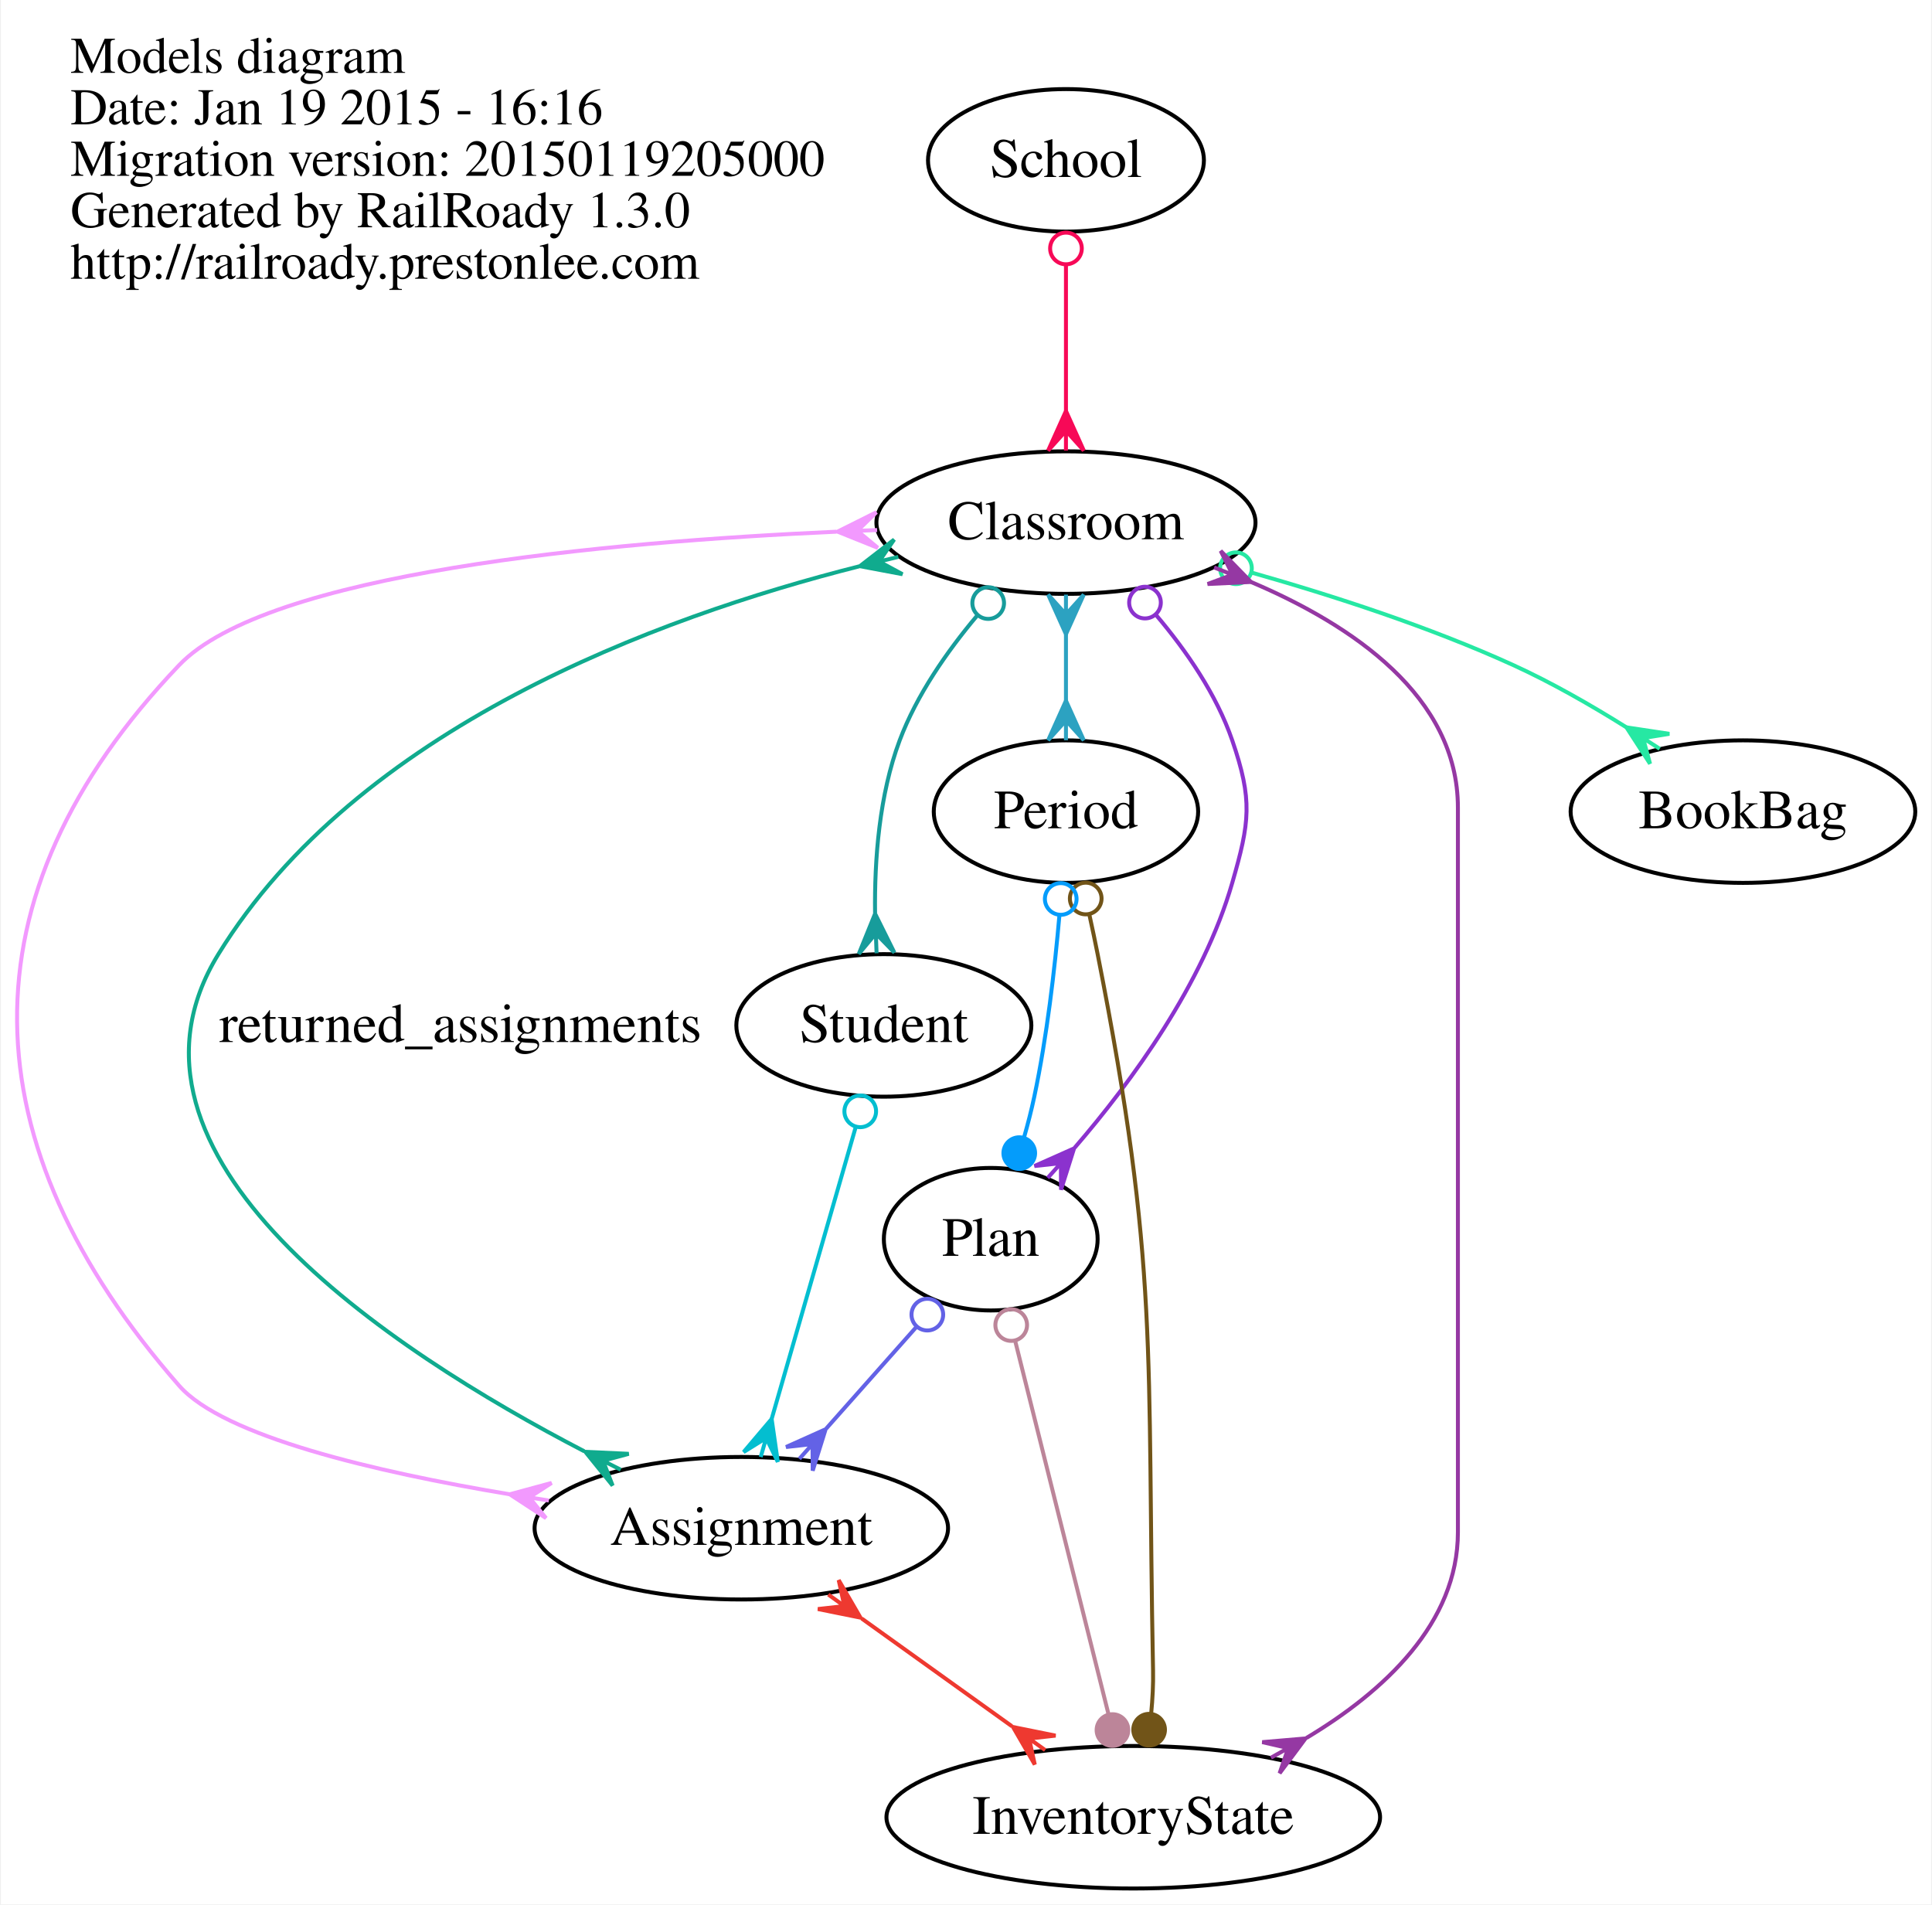
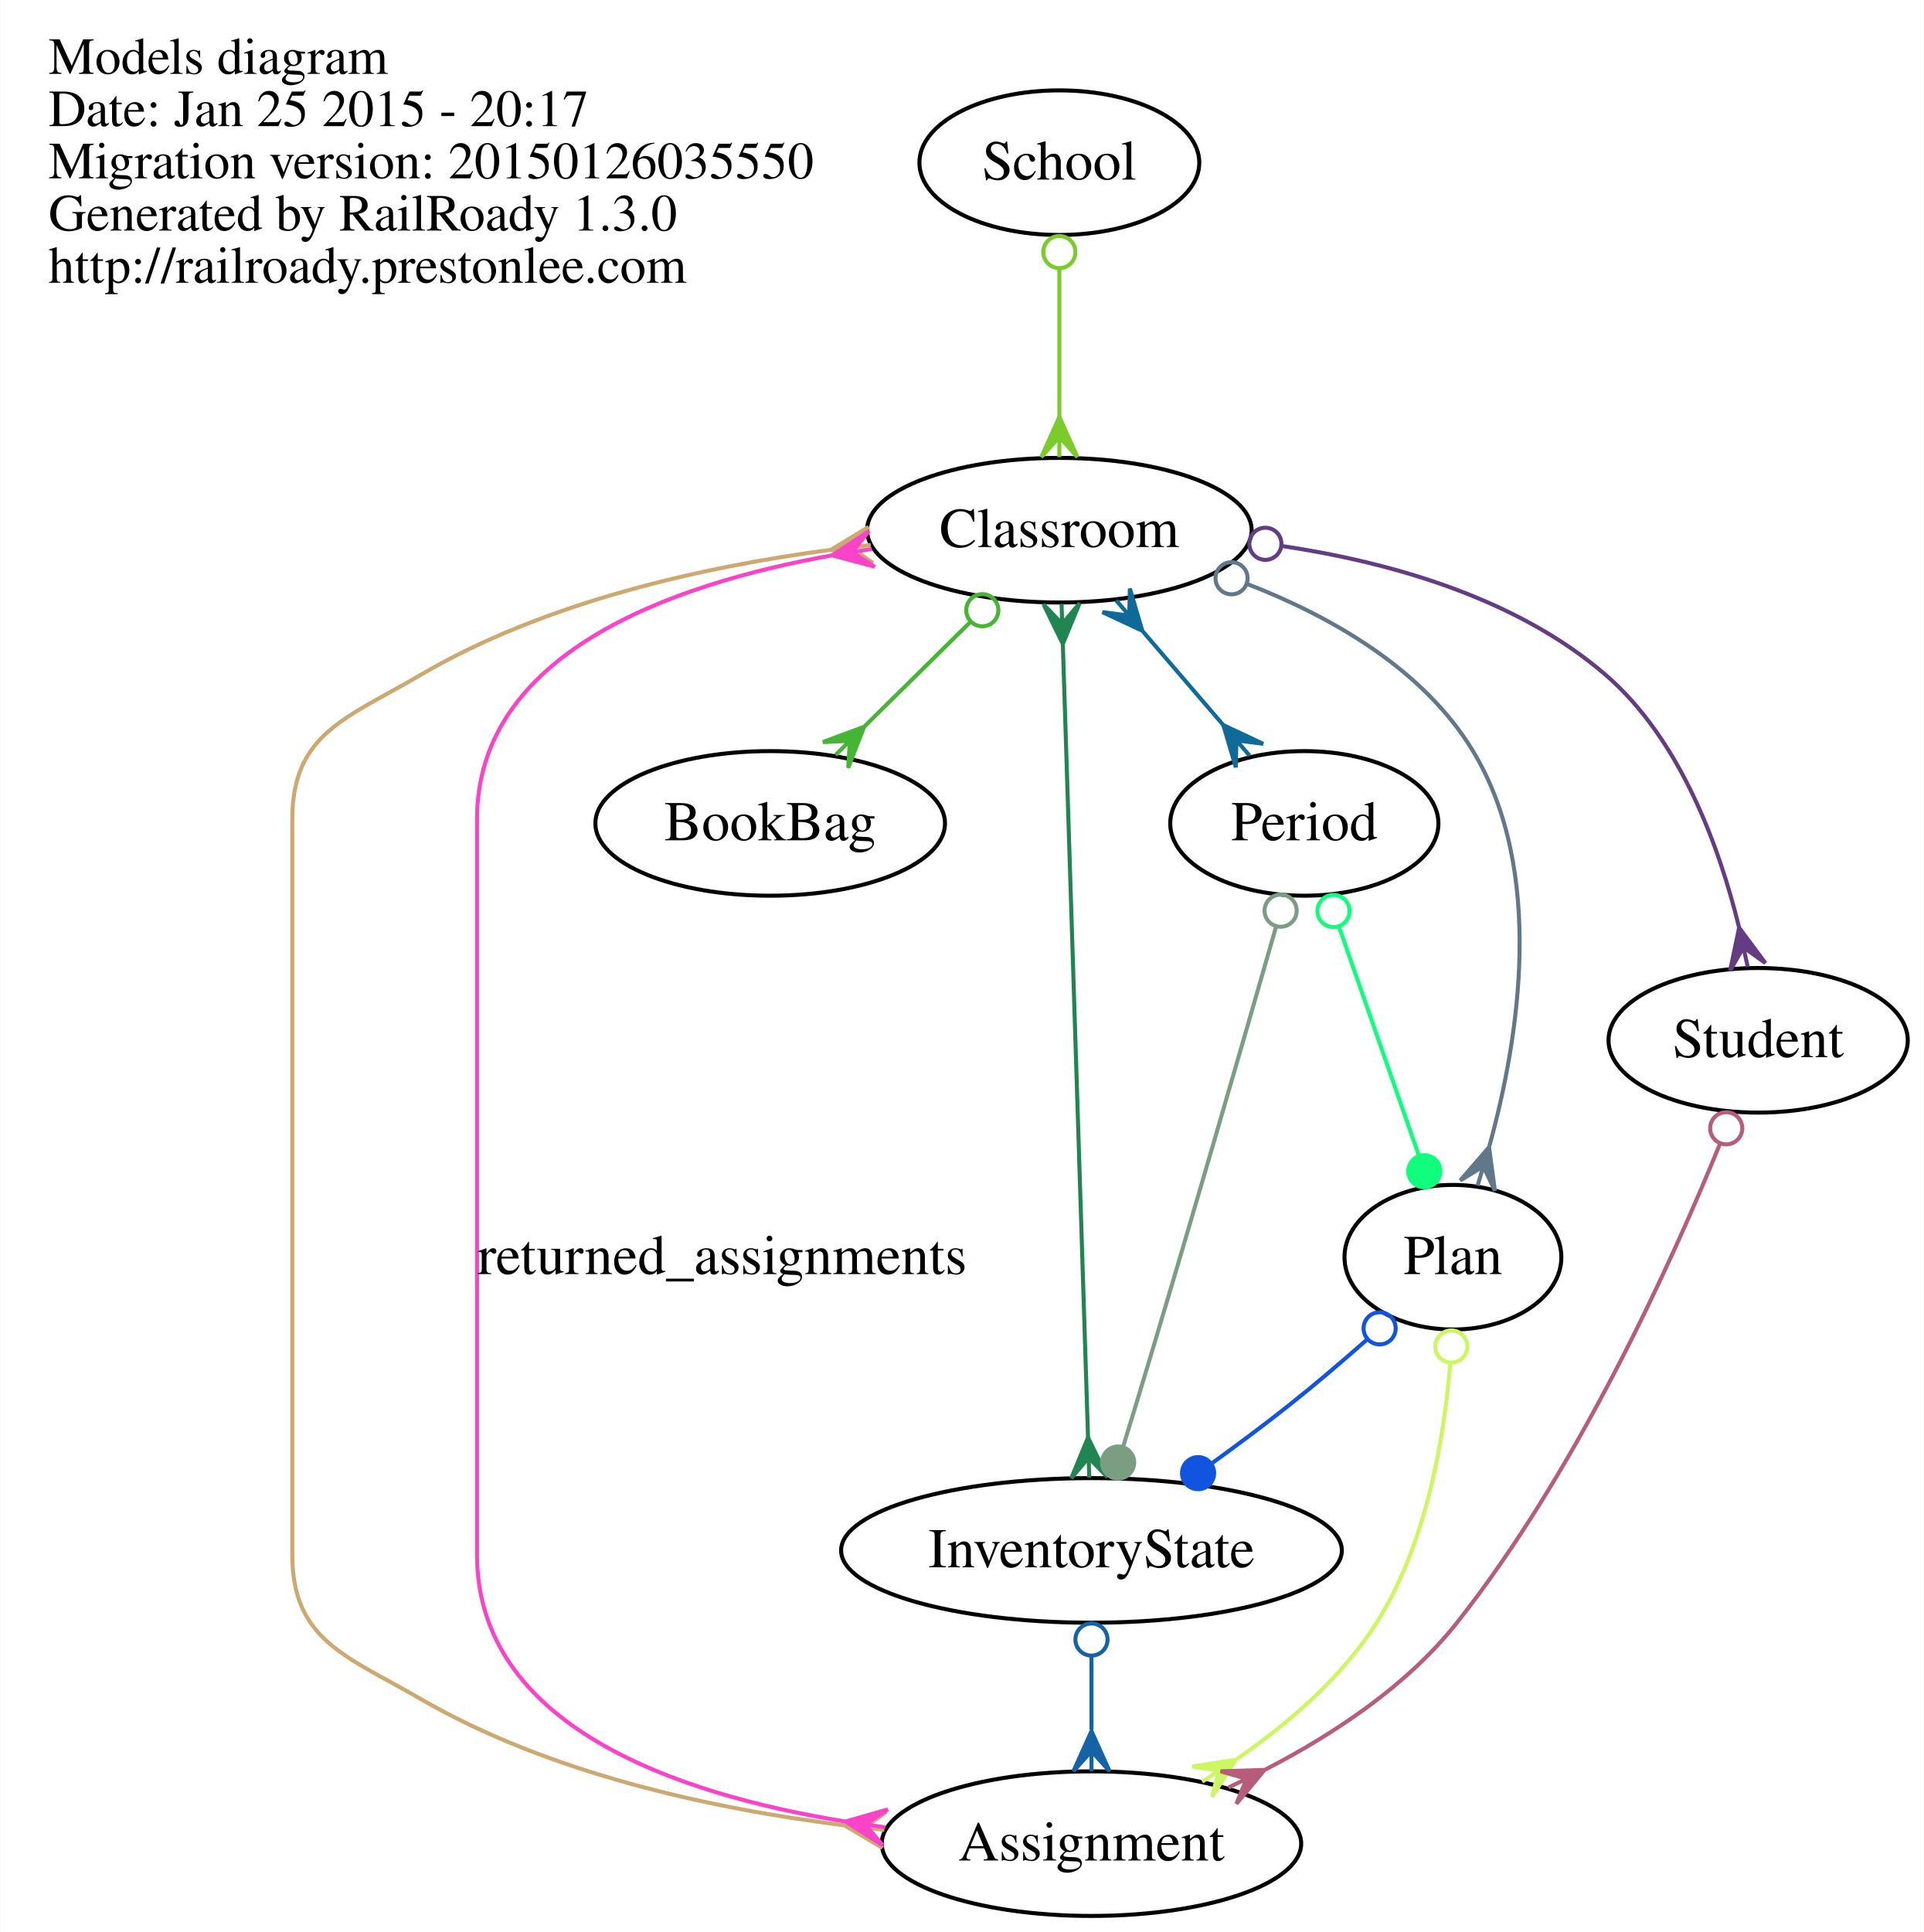
- <svg xmlns="http://www.w3.org/2000/svg" width="488pt" height="481pt" viewBox="0.00 0.00 487.53 481.00">
+ <svg xmlns="http://www.w3.org/2000/svg" width="479pt" height="481pt" viewBox="0.00 0.00 478.82 481.00">
  <g id="graph0" class="graph" transform="scale(1 1) rotate(0) translate(4 477)">
-     <polygon fill="white" stroke="none" points="-4,4 -4,-477 483.53,-477 483.53,4 -4,4" />
+     <polygon fill="white" stroke="none" points="-4,4 -4,-477 474.817,-477 474.817,4 -4,4" />
    <g id="node1" class="node">
-       <text text-anchor="start" x="13.565" y="-458.6" font-family="Times,serif" font-size="13.00">Models diagram</text>
-       <text text-anchor="start" x="13.565" y="-445.6" font-family="Times,serif" font-size="13.00">Date: Jan 19 2015 - 16:16</text>
-       <text text-anchor="start" x="13.565" y="-432.6" font-family="Times,serif" font-size="13.00">Migration version: 20150119205000</text>
-       <text text-anchor="start" x="13.565" y="-419.6" font-family="Times,serif" font-size="13.00">Generated by RailRoady 1.3.0</text>
-       <text text-anchor="start" x="13.565" y="-406.6" font-family="Times,serif" font-size="13.00">http://railroady.prestonlee.com</text>
+       <text text-anchor="start" x="8" y="-458.6" font-family="Times,serif" font-size="13.00">Models diagram</text>
+       <text text-anchor="start" x="8" y="-445.6" font-family="Times,serif" font-size="13.00">Date: Jan 25 2015 - 20:17</text>
+       <text text-anchor="start" x="8" y="-432.6" font-family="Times,serif" font-size="13.00">Migration version: 20150126035550</text>
+       <text text-anchor="start" x="8" y="-419.6" font-family="Times,serif" font-size="13.00">Generated by RailRoady 1.3.0</text>
+       <text text-anchor="start" x="8" y="-406.6" font-family="Times,serif" font-size="13.00">http://railroady.prestonlee.com</text>
    </g>
    <g id="node2" class="node">
-       <ellipse fill="none" stroke="black" cx="183.014" cy="-91" rx="52.219" ry="18" />
-       <text text-anchor="middle" x="183.014" y="-86.8" font-family="Times,serif" font-size="14.00">Assignment</text>
+       <ellipse fill="none" stroke="black" cx="267.688" cy="-18" rx="52.219" ry="18" />
+       <text text-anchor="middle" x="267.688" y="-13.8" font-family="Times,serif" font-size="14.00">Assignment</text>
+     </g>
+     <g id="node3" class="node">
+       <ellipse fill="none" stroke="black" cx="187.688" cy="-272" rx="43.532" ry="18" />
+       <text text-anchor="middle" x="187.688" y="-267.8" font-family="Times,serif" font-size="14.00">BookBag</text>
+     </g>
+     <g id="node4" class="node">
+       <ellipse fill="none" stroke="black" cx="259.688" cy="-345" rx="47.875" ry="18" />
+       <text text-anchor="middle" x="259.688" y="-340.8" font-family="Times,serif" font-size="14.00">Classroom</text>
+     </g>
+     <g id="edge4" class="edge">
+       <path fill="none" stroke="#cda972" d="M202.678,-340.106C170.889,-335.885 131.598,-327.128 100.688,-309 82.222,-298.17 68.688,-294.407 68.688,-273 68.688,-273 68.688,-273 68.688,-90 68.688,-68.593 82.168,-64.737 100.688,-54 132.623,-35.487 173.036,-26.704 206.108,-22.565" />
+       <polygon fill="#cda972" stroke="#cda972" points="202.788,-340.12 212.173,-345.791 207.752,-340.722 212.715,-341.324 212.715,-341.324 212.715,-341.324 207.752,-340.722 213.257,-336.856 202.788,-340.12 202.788,-340.12" />
+       <polygon fill="#cda972" stroke="#cda972" points="206.182,-22.556 216.628,-25.895 211.15,-21.99 216.118,-21.424 216.118,-21.424 216.118,-21.424 211.15,-21.99 215.608,-16.953 206.182,-22.556 206.182,-22.556" />
+     </g>
+     <g id="edge6" class="edge">
+       <path fill="none" stroke="#fb43ca" d="M203.119,-338.739C162.426,-331.472 114.688,-314.172 114.688,-273 114.688,-273 114.688,-273 114.688,-90 114.688,-47.573 163.695,-30.428 206.237,-23.538" />
+       <polygon fill="#fb43ca" stroke="#fb43ca" points="203.139,-338.742 212.292,-344.782 208.075,-339.541 213.011,-340.34 213.011,-340.34 213.011,-340.34 208.075,-339.541 213.73,-335.898 203.139,-338.742 203.139,-338.742" />
+       <polygon fill="#fb43ca" stroke="#fb43ca" points="206.42,-23.511 216.964,-26.523 211.367,-22.791 216.315,-22.07 216.315,-22.07 216.315,-22.07 211.367,-22.791 215.667,-17.617 206.42,-23.511 206.42,-23.511" />
+       <text text-anchor="middle" x="175.729" y="-159.8" font-family="Times,serif" font-size="14.00">returned_assignments</text>
+     </g>
+     <g id="edge2" class="edge">
+       <path fill="none" stroke="#45b633" d="M237.561,-322.18C229.174,-313.91 219.601,-304.47 211.099,-296.086" />
+       <ellipse fill="none" stroke="#45b633" cx="240.502" cy="-325.08" rx="4" ry="4" />
+       <polygon fill="#45b633" stroke="#45b633" points="211.081,-296.069 207.121,-285.843 207.521,-292.558 203.961,-289.047 203.961,-289.047 203.961,-289.047 207.521,-292.558 200.801,-292.251 211.081,-296.069 211.081,-296.069" />
    </g>
    <g id="node5" class="node">
-       <ellipse fill="none" stroke="black" cx="282.014" cy="-18" rx="62.341" ry="18" />
-       <text text-anchor="middle" x="282.014" y="-13.8" font-family="Times,serif" font-size="14.00">InventoryState</text>
+       <ellipse fill="none" stroke="black" cx="267.688" cy="-91" rx="62.341" ry="18" />
+       <text text-anchor="middle" x="267.688" y="-86.8" font-family="Times,serif" font-size="14.00">InventoryState</text>
+     </g>
+     <g id="edge5" class="edge">
+       <path fill="none" stroke="#218552" d="M260.561,-316.482C262.104,-267.887 265.292,-167.453 266.826,-119.133" />
+       <polygon fill="#218552" stroke="#218552" points="260.555,-316.684 255.74,-326.536 260.396,-321.682 260.238,-326.679 260.238,-326.679 260.238,-326.679 260.396,-321.682 264.735,-326.822 260.555,-316.684 260.555,-316.684" />
+       <polygon fill="#218552" stroke="#218552" points="266.827,-119.104 271.642,-109.252 266.986,-114.106 267.145,-109.109 267.145,-109.109 267.145,-109.109 266.986,-114.106 262.647,-108.966 266.827,-119.104 266.827,-119.104" />
+     </g>
+     <g id="node6" class="node">
+       <ellipse fill="none" stroke="black" cx="320.688" cy="-272" rx="33.392" ry="18" />
+       <text text-anchor="middle" x="320.688" y="-267.8" font-family="Times,serif" font-size="14.00">Period</text>
+     </g>
+     <g id="edge7" class="edge">
+       <path fill="none" stroke="#0d6a99" d="M280.542,-319.728C286.972,-312.243 294.041,-304.015 300.431,-296.578" />
+       <polygon fill="#0d6a99" stroke="#0d6a99" points="280.352,-319.948 270.422,-324.6 277.094,-323.74 273.836,-327.533 273.836,-327.533 273.836,-327.533 277.094,-323.74 277.249,-330.465 280.352,-319.948 280.352,-319.948" />
+       <polygon fill="#0d6a99" stroke="#0d6a99" points="300.519,-296.475 310.449,-291.822 303.778,-292.682 307.036,-288.89 307.036,-288.89 307.036,-288.89 303.778,-292.682 303.623,-285.957 300.519,-296.475 300.519,-296.475" />
+     </g>
+     <g id="node7" class="node">
+       <ellipse fill="none" stroke="black" cx="357.688" cy="-164" rx="27" ry="18" />
+       <text text-anchor="middle" x="357.688" y="-159.8" font-family="Times,serif" font-size="14.00">Plan</text>
+     </g>
+     <g id="edge3" class="edge">
+       <path fill="none" stroke="#60788a" d="M306.458,-331.616C327.508,-323.453 350.357,-310.387 362.688,-290 380.747,-260.141 374.168,-218.523 366.764,-191.669" />
+       <ellipse fill="none" stroke="#60788a" cx="302.564" cy="-333.035" rx="4" ry="4" />
+       <polygon fill="#60788a" stroke="#60788a" points="366.684,-191.401 368.14,-180.532 365.256,-186.609 363.828,-181.817 363.828,-181.817 363.828,-181.817 365.256,-186.609 359.515,-183.103 366.684,-191.401 366.684,-191.401" />
+     </g>
+     <g id="node9" class="node">
+       <ellipse fill="none" stroke="black" cx="433.688" cy="-218" rx="37.259" ry="18" />
+       <text text-anchor="middle" x="433.688" y="-213.8" font-family="Times,serif" font-size="14.00">Student</text>
    </g>
    <g id="edge1" class="edge">
-       <path fill="none" stroke="#ee3930" d="M213.424,-68.191C225.461,-59.559 239.276,-49.651 251.339,-41" />
-       <polygon fill="#ee3930" stroke="#ee3930" points="213.112,-68.415 202.363,-70.586 209.049,-71.329 204.986,-74.243 204.986,-74.243 204.986,-74.243 209.049,-71.329 207.608,-77.9 213.112,-68.415 213.112,-68.415" />
-       <polygon fill="#ee3930" stroke="#ee3930" points="251.636,-40.787 262.385,-38.615 255.699,-37.873 259.762,-34.959 259.762,-34.959 259.762,-34.959 255.699,-37.873 257.139,-31.302 251.636,-40.787 251.636,-40.787" />
-     </g>
-     <g id="node3" class="node">
-       <ellipse fill="none" stroke="black" cx="436.014" cy="-272" rx="43.532" ry="18" />
-       <text text-anchor="middle" x="436.014" y="-267.8" font-family="Times,serif" font-size="14.00">BookBag</text>
-     </g>
-     <g id="node4" class="node">
-       <ellipse fill="none" stroke="black" cx="265.014" cy="-345" rx="47.875" ry="18" />
-       <text text-anchor="middle" x="265.014" y="-340.8" font-family="Times,serif" font-size="14.00">Classroom</text>
-     </g>
-     <g id="edge5" class="edge">
-       <path fill="none" stroke="#f299fe" d="M207.051,-342.704C148.38,-340.086 63.231,-332.259 41.014,-309 -14.857,-250.507 -12.271,-187.858 41.014,-127 52.203,-114.221 90.483,-105.239 124.48,-99.576" />
-       <polygon fill="#f299fe" stroke="#f299fe" points="207.321,-342.715 217.13,-347.618 212.317,-342.918 217.313,-343.122 217.313,-343.122 217.313,-343.122 212.317,-342.918 217.496,-338.625 207.321,-342.715 207.321,-342.715" />
-       <polygon fill="#f299fe" stroke="#f299fe" points="124.518,-99.57 135.101,-102.44 129.455,-98.783 134.393,-97.996 134.393,-97.996 134.393,-97.996 129.455,-98.783 133.684,-93.552 124.518,-99.57 124.518,-99.57" />
-     </g>
-     <g id="edge7" class="edge">
-       <path fill="none" stroke="#10ab8e" d="M212.756,-333.947C161.477,-321.001 86.017,-292.998 50.931,-236 19.607,-185.112 93.924,-136.077 143.334,-110.438" />
-       <polygon fill="#10ab8e" stroke="#10ab8e" points="212.95,-333.994 221.615,-340.714 217.81,-335.167 222.671,-336.34 222.671,-336.34 222.671,-336.34 217.81,-335.167 223.726,-331.965 212.95,-333.994 212.95,-333.994" />
-       <polygon fill="#10ab8e" stroke="#10ab8e" points="143.62,-110.293 154.575,-109.793 148.081,-108.036 152.543,-105.778 152.543,-105.778 152.543,-105.778 148.081,-108.036 150.511,-101.763 143.62,-110.293 143.62,-110.293" />
-       <text text-anchor="middle" x="112.056" y="-213.8" font-family="Times,serif" font-size="14.00">returned_assignments</text>
-     </g>
-     <g id="edge3" class="edge">
-       <path fill="none" stroke="#26e8a3" d="M311.849,-332.393C332.576,-326.524 356.972,-318.598 378.014,-309 387.638,-304.611 397.601,-298.906 406.497,-293.337" />
-       <ellipse fill="none" stroke="#26e8a3" cx="307.954" cy="-333.472" rx="4" ry="4" />
-       <polygon fill="#26e8a3" stroke="#26e8a3" points="406.579,-293.284 417.423,-291.649 410.782,-290.575 414.985,-287.867 414.985,-287.867 414.985,-287.867 410.782,-290.575 412.548,-284.084 406.579,-293.284 406.579,-293.284" />
-     </g>
-     <g id="edge6" class="edge">
-       <path fill="none" stroke="#9538a3" d="M311.787,-329.988C337.412,-319.115 364.014,-301.068 364.014,-273 364.014,-273 364.014,-273 364.014,-90 364.014,-66.975 345.308,-49.747 325.764,-38.032" />
-       <polygon fill="#9538a3" stroke="#9538a3" points="311.744,-330.005 300.791,-329.488 307.093,-331.84 302.442,-333.674 302.442,-333.674 302.442,-333.674 307.093,-331.84 304.093,-337.861 311.744,-330.005 311.744,-330.005" />
-       <polygon fill="#9538a3" stroke="#9538a3" points="325.527,-37.9 318.978,-29.104 321.158,-35.468 316.79,-33.036 316.79,-33.036 316.79,-33.036 321.158,-35.468 314.601,-36.968 325.527,-37.9 325.527,-37.9" />
-     </g>
-     <g id="node6" class="node">
-       <ellipse fill="none" stroke="black" cx="265.014" cy="-272" rx="33.392" ry="18" />
-       <text text-anchor="middle" x="265.014" y="-267.8" font-family="Times,serif" font-size="14.00">Period</text>
+       <path fill="none" stroke="#643c83" d="M315.242,-341.046C342.223,-337.002 373.516,-328.118 395.688,-309 414.283,-292.966 423.999,-266.286 428.931,-246.128" />
+       <ellipse fill="none" stroke="#643c83" cx="310.986" cy="-341.618" rx="4" ry="4" />
+       <polygon fill="#643c83" stroke="#643c83" points="428.951,-246.039 435.492,-237.237 430.024,-241.155 431.097,-236.272 431.097,-236.272 431.097,-236.272 430.024,-241.155 426.701,-235.306 428.951,-246.039 428.951,-246.039" />
    </g>
    <g id="edge8" class="edge">
-       <path fill="none" stroke="#2ca2c1" d="M265.014,-316.753C265.014,-311.276 265.014,-305.521 265.014,-300.051" />
-       <polygon fill="#2ca2c1" stroke="#2ca2c1" points="265.014,-316.813 260.514,-326.813 265.014,-321.813 265.014,-326.813 265.014,-326.813 265.014,-326.813 265.014,-321.813 269.514,-326.813 265.014,-316.813 265.014,-316.813" />
-       <polygon fill="#2ca2c1" stroke="#2ca2c1" points="265.014,-300.029 269.514,-290.029 265.014,-295.029 265.014,-290.029 265.014,-290.029 265.014,-290.029 265.014,-295.029 260.514,-290.029 265.014,-300.029 265.014,-300.029" />
-     </g>
-     <g id="node7" class="node">
-       <ellipse fill="none" stroke="black" cx="246.014" cy="-164" rx="27" ry="18" />
-       <text text-anchor="middle" x="246.014" y="-159.8" font-family="Times,serif" font-size="14.00">Plan</text>
-     </g>
-     <g id="edge4" class="edge">
-       <path fill="none" stroke="#8b32ce" d="M287.834,-321.59C295.47,-312.572 303.044,-301.571 307.014,-290 312.207,-274.866 311.451,-269.373 307.014,-254 299.649,-228.48 281.728,-203.925 267.205,-187.097" />
-       <ellipse fill="none" stroke="#8b32ce" cx="284.975" cy="-324.798" rx="4" ry="4" />
-       <polygon fill="#8b32ce" stroke="#8b32ce" points="267.069,-186.945 263.766,-176.488 263.739,-183.215 260.409,-179.485 260.409,-179.485 260.409,-179.485 263.739,-183.215 257.053,-182.482 267.069,-186.945 267.069,-186.945" />
-     </g>
-     <g id="node9" class="node">
-       <ellipse fill="none" stroke="black" cx="219.014" cy="-218" rx="37.259" ry="18" />
-       <text text-anchor="middle" x="219.014" y="-213.8" font-family="Times,serif" font-size="14.00">Student</text>
-     </g>
-     <g id="edge2" class="edge">
-       <path fill="none" stroke="#179c9b" d="M242.542,-321.465C234.946,-312.434 227.308,-301.455 223.014,-290 217.851,-276.226 216.627,-259.894 216.795,-246.368" />
-       <ellipse fill="none" stroke="#179c9b" cx="245.372" cy="-324.676" rx="4" ry="4" />
-       <polygon fill="#179c9b" stroke="#179c9b" points="216.8,-246.218 221.675,-236.395 216.989,-241.221 217.178,-236.225 217.178,-236.225 217.178,-236.225 216.989,-241.221 212.682,-236.055 216.8,-246.218 216.8,-246.218" />
+       <path fill="none" stroke="#1562a6" d="M267.688,-64.791C267.688,-58.832 267.688,-52.45 267.688,-46.399" />
+       <ellipse fill="none" stroke="#1562a6" cx="267.688" cy="-68.813" rx="4" ry="4" />
+       <polygon fill="#1562a6" stroke="#1562a6" points="267.688,-46.029 272.188,-36.029 267.688,-41.029 267.688,-36.029 267.688,-36.029 267.688,-36.029 267.688,-41.029 263.188,-36.029 267.688,-46.029 267.688,-46.029" />
    </g>
    <g id="edge10" class="edge">
-       <path fill="none" stroke="#715418" d="M270.941,-245.898C271.67,-242.576 272.38,-239.21 273.014,-236 288.643,-156.843 285.427,-135.669 287.014,-55 287.083,-51.522 286.89,-47.873 286.545,-44.287" />
-       <ellipse fill="none" stroke="#715418" cx="270.005" cy="-250.052" rx="4" ry="4" />
-       <ellipse fill="#715418" stroke="#715418" cx="286.018" cy="-40.115" rx="4" ry="4" />
+       <path fill="none" stroke="#7b9e83" d="M313.63,-246.221C305.407,-217.492 291.332,-168.738 278.688,-127 277.691,-123.708 276.625,-120.248 275.563,-116.837" />
+       <ellipse fill="none" stroke="#7b9e83" cx="314.787" cy="-250.272" rx="4" ry="4" />
+       <ellipse fill="#7b9e83" stroke="#7b9e83" cx="274.326" cy="-112.885" rx="4" ry="4" />
    </g>
    <g id="edge9" class="edge">
-       <path fill="none" stroke="#049cfb" d="M263.371,-245.912C262.179,-232.237 260.202,-215.075 257.014,-200 256.303,-196.635 255.402,-193.132 254.424,-189.7" />
-       <ellipse fill="none" stroke="#049cfb" cx="263.694" cy="-249.938" rx="4" ry="4" />
-       <ellipse fill="#049cfb" stroke="#049cfb" cx="253.218" cy="-185.741" rx="4" ry="4" />
+       <path fill="none" stroke="#10fd7e" d="M329.336,-246.223C335.3,-229.137 343.193,-206.526 349.136,-189.5" />
+       <ellipse fill="none" stroke="#10fd7e" cx="327.951" cy="-250.193" rx="4" ry="4" />
+       <ellipse fill="#10fd7e" stroke="#10fd7e" cx="350.562" cy="-185.416" rx="4" ry="4" />
    </g>
    <g id="edge11" class="edge">
-       <path fill="none" stroke="#6362e6" d="M227.323,-141.936C220.143,-133.844 211.893,-124.546 204.473,-116.184" />
-       <ellipse fill="none" stroke="#6362e6" cx="229.999" cy="-144.951" rx="4" ry="4" />
-       <polygon fill="#6362e6" stroke="#6362e6" points="204.313,-116.003 201.042,-105.536 200.994,-112.263 197.676,-108.523 197.676,-108.523 197.676,-108.523 200.994,-112.263 194.31,-111.51 204.313,-116.003 204.313,-116.003" />
+       <path fill="none" stroke="#ccf763" d="M357.021,-137.532C355.458,-118.461 350.983,-92.424 338.688,-73 330.074,-59.391 316.741,-47.927 303.945,-39.112" />
+       <ellipse fill="none" stroke="#ccf763" cx="357.293" cy="-141.764" rx="4" ry="4" />
+       <polygon fill="#ccf763" stroke="#ccf763" points="303.615,-38.897 297.693,-29.668 299.426,-36.167 295.236,-33.438 295.236,-33.438 295.236,-33.438 299.426,-36.167 292.78,-37.208 303.615,-38.897 303.615,-38.897" />
    </g>
    <g id="edge12" class="edge">
-       <path fill="none" stroke="#bc8599" d="M252.228,-138.145C258.803,-111.845 269.122,-70.569 275.725,-44.156" />
-       <ellipse fill="none" stroke="#bc8599" cx="251.185" cy="-142.319" rx="4" ry="4" />
-       <ellipse fill="#bc8599" stroke="#bc8599" cx="276.759" cy="-40.02" rx="4" ry="4" />
+       <path fill="none" stroke="#1054e0" d="M336.436,-143.622C330.184,-138.118 323.257,-132.208 316.688,-127 310.672,-122.23 304.075,-117.317 297.726,-112.734" />
+       <ellipse fill="none" stroke="#1054e0" cx="339.437" cy="-146.291" rx="4" ry="4" />
+       <ellipse fill="#1054e0" stroke="#1054e0" cx="294.229" cy="-110.238" rx="4" ry="4" />
    </g>
    <g id="node8" class="node">
-       <ellipse fill="none" stroke="black" cx="265.014" cy="-436.5" rx="34.846" ry="18" />
-       <text text-anchor="middle" x="265.014" y="-432.3" font-family="Times,serif" font-size="14.00">School</text>
+       <ellipse fill="none" stroke="black" cx="259.688" cy="-436.5" rx="34.846" ry="18" />
+       <text text-anchor="middle" x="259.688" y="-432.3" font-family="Times,serif" font-size="14.00">School</text>
    </g>
    <g id="edge13" class="edge">
-       <path fill="none" stroke="#f70957" d="M265.014,-409.903C265.014,-398.441 265.014,-384.914 265.014,-373.263" />
-       <ellipse fill="none" stroke="#f70957" cx="265.014" cy="-414.243" rx="4" ry="4" />
-       <polygon fill="#f70957" stroke="#f70957" points="265.014,-373.204 269.514,-363.203 265.014,-368.204 265.014,-363.204 265.014,-363.204 265.014,-363.204 265.014,-368.204 260.514,-363.204 265.014,-373.204 265.014,-373.204" />
+       <path fill="none" stroke="#7bcc2a" d="M259.688,-409.903C259.688,-398.441 259.688,-384.914 259.688,-373.263" />
+       <ellipse fill="none" stroke="#7bcc2a" cx="259.688" cy="-414.243" rx="4" ry="4" />
+       <polygon fill="#7bcc2a" stroke="#7bcc2a" points="259.688,-373.204 264.188,-363.203 259.688,-368.204 259.688,-363.204 259.688,-363.204 259.688,-363.204 259.688,-368.204 255.188,-363.204 259.688,-373.204 259.688,-373.204" />
    </g>
    <g id="edge14" class="edge">
-       <path fill="none" stroke="#03bed0" d="M211.904,-192.31C205.779,-171.045 196.96,-140.423 190.68,-118.616" />
-       <ellipse fill="none" stroke="#03bed0" cx="213.052" cy="-196.298" rx="4" ry="4" />
-       <polygon fill="#03bed0" stroke="#03bed0" points="190.675,-118.6 192.232,-107.745 189.291,-113.795 187.907,-108.99 187.907,-108.99 187.907,-108.99 189.291,-113.795 183.583,-110.236 190.675,-118.6 190.675,-118.6" />
+       <path fill="none" stroke="#b55d7b" d="M424.209,-192.283C411.94,-162.197 388.549,-110.745 358.688,-73 346.282,-57.319 327.975,-45.21 311.028,-36.471" />
+       <ellipse fill="none" stroke="#b55d7b" cx="425.739" cy="-196.098" rx="4" ry="4" />
+       <polygon fill="#b55d7b" stroke="#b55d7b" points="310.783,-36.352 303.774,-27.918 306.291,-34.157 301.799,-31.961 301.799,-31.961 301.799,-31.961 306.291,-34.157 299.823,-36.005 310.783,-36.352 310.783,-36.352" />
    </g>
  </g>
</svg>
